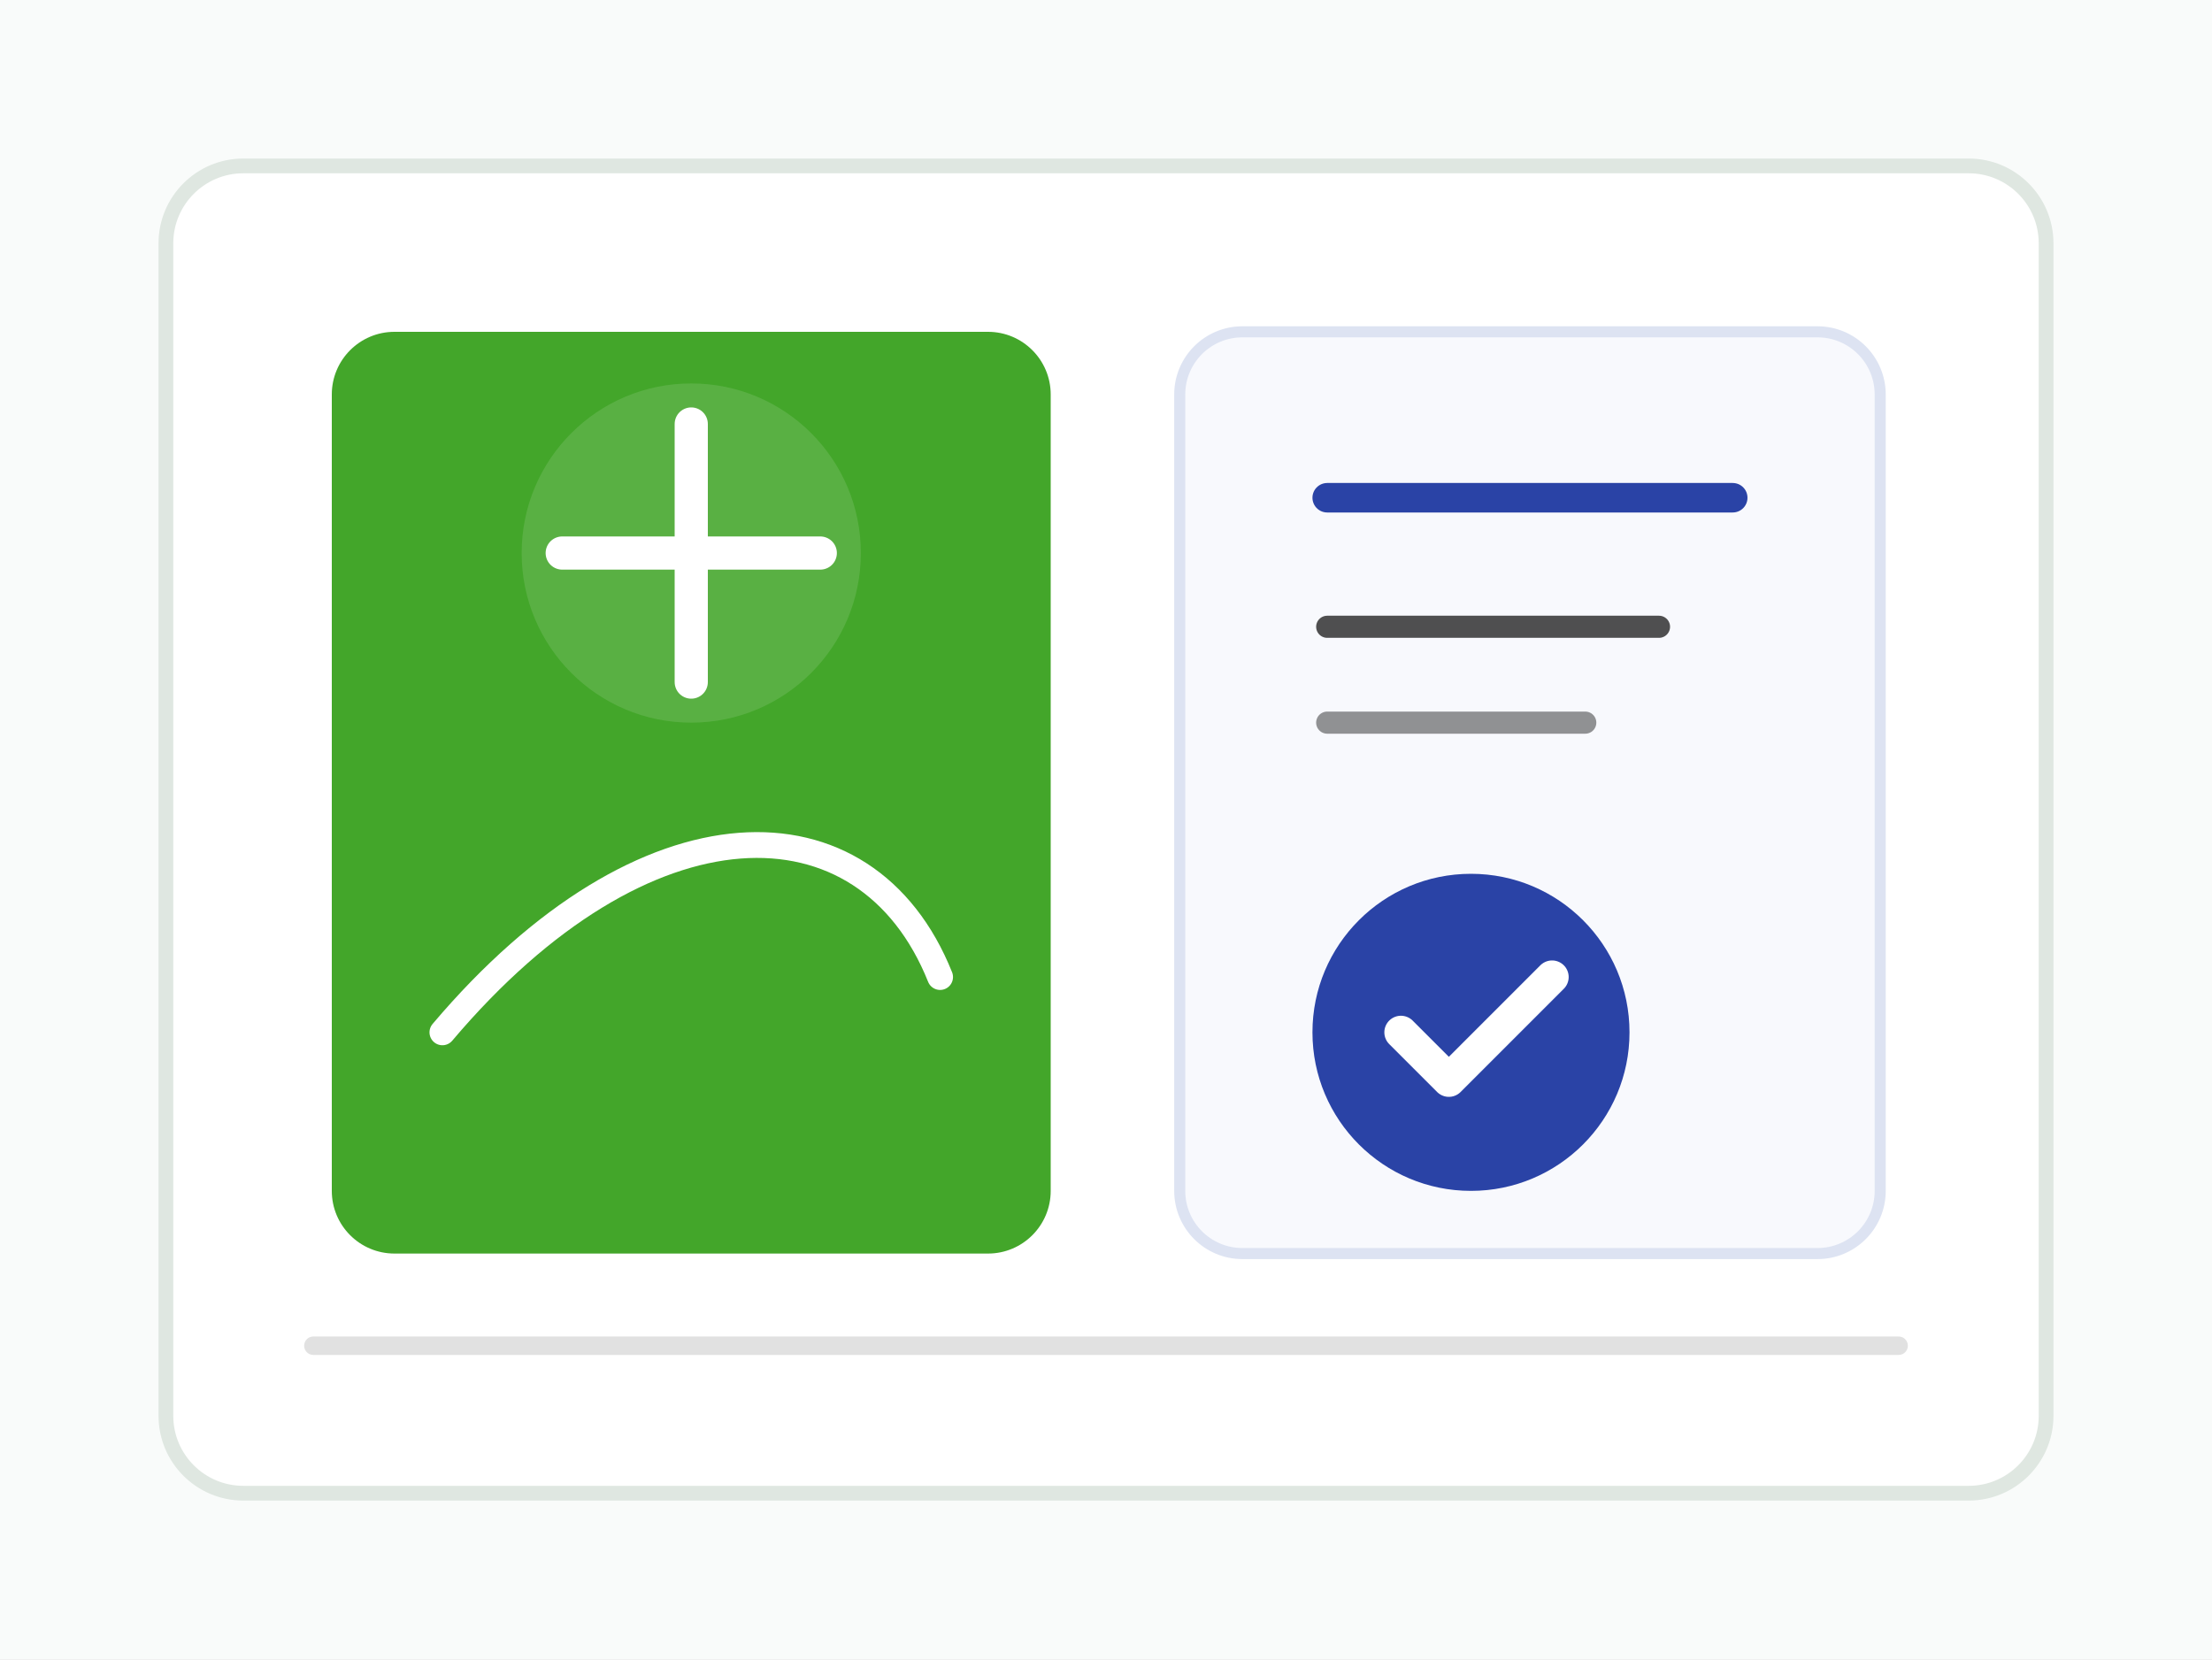
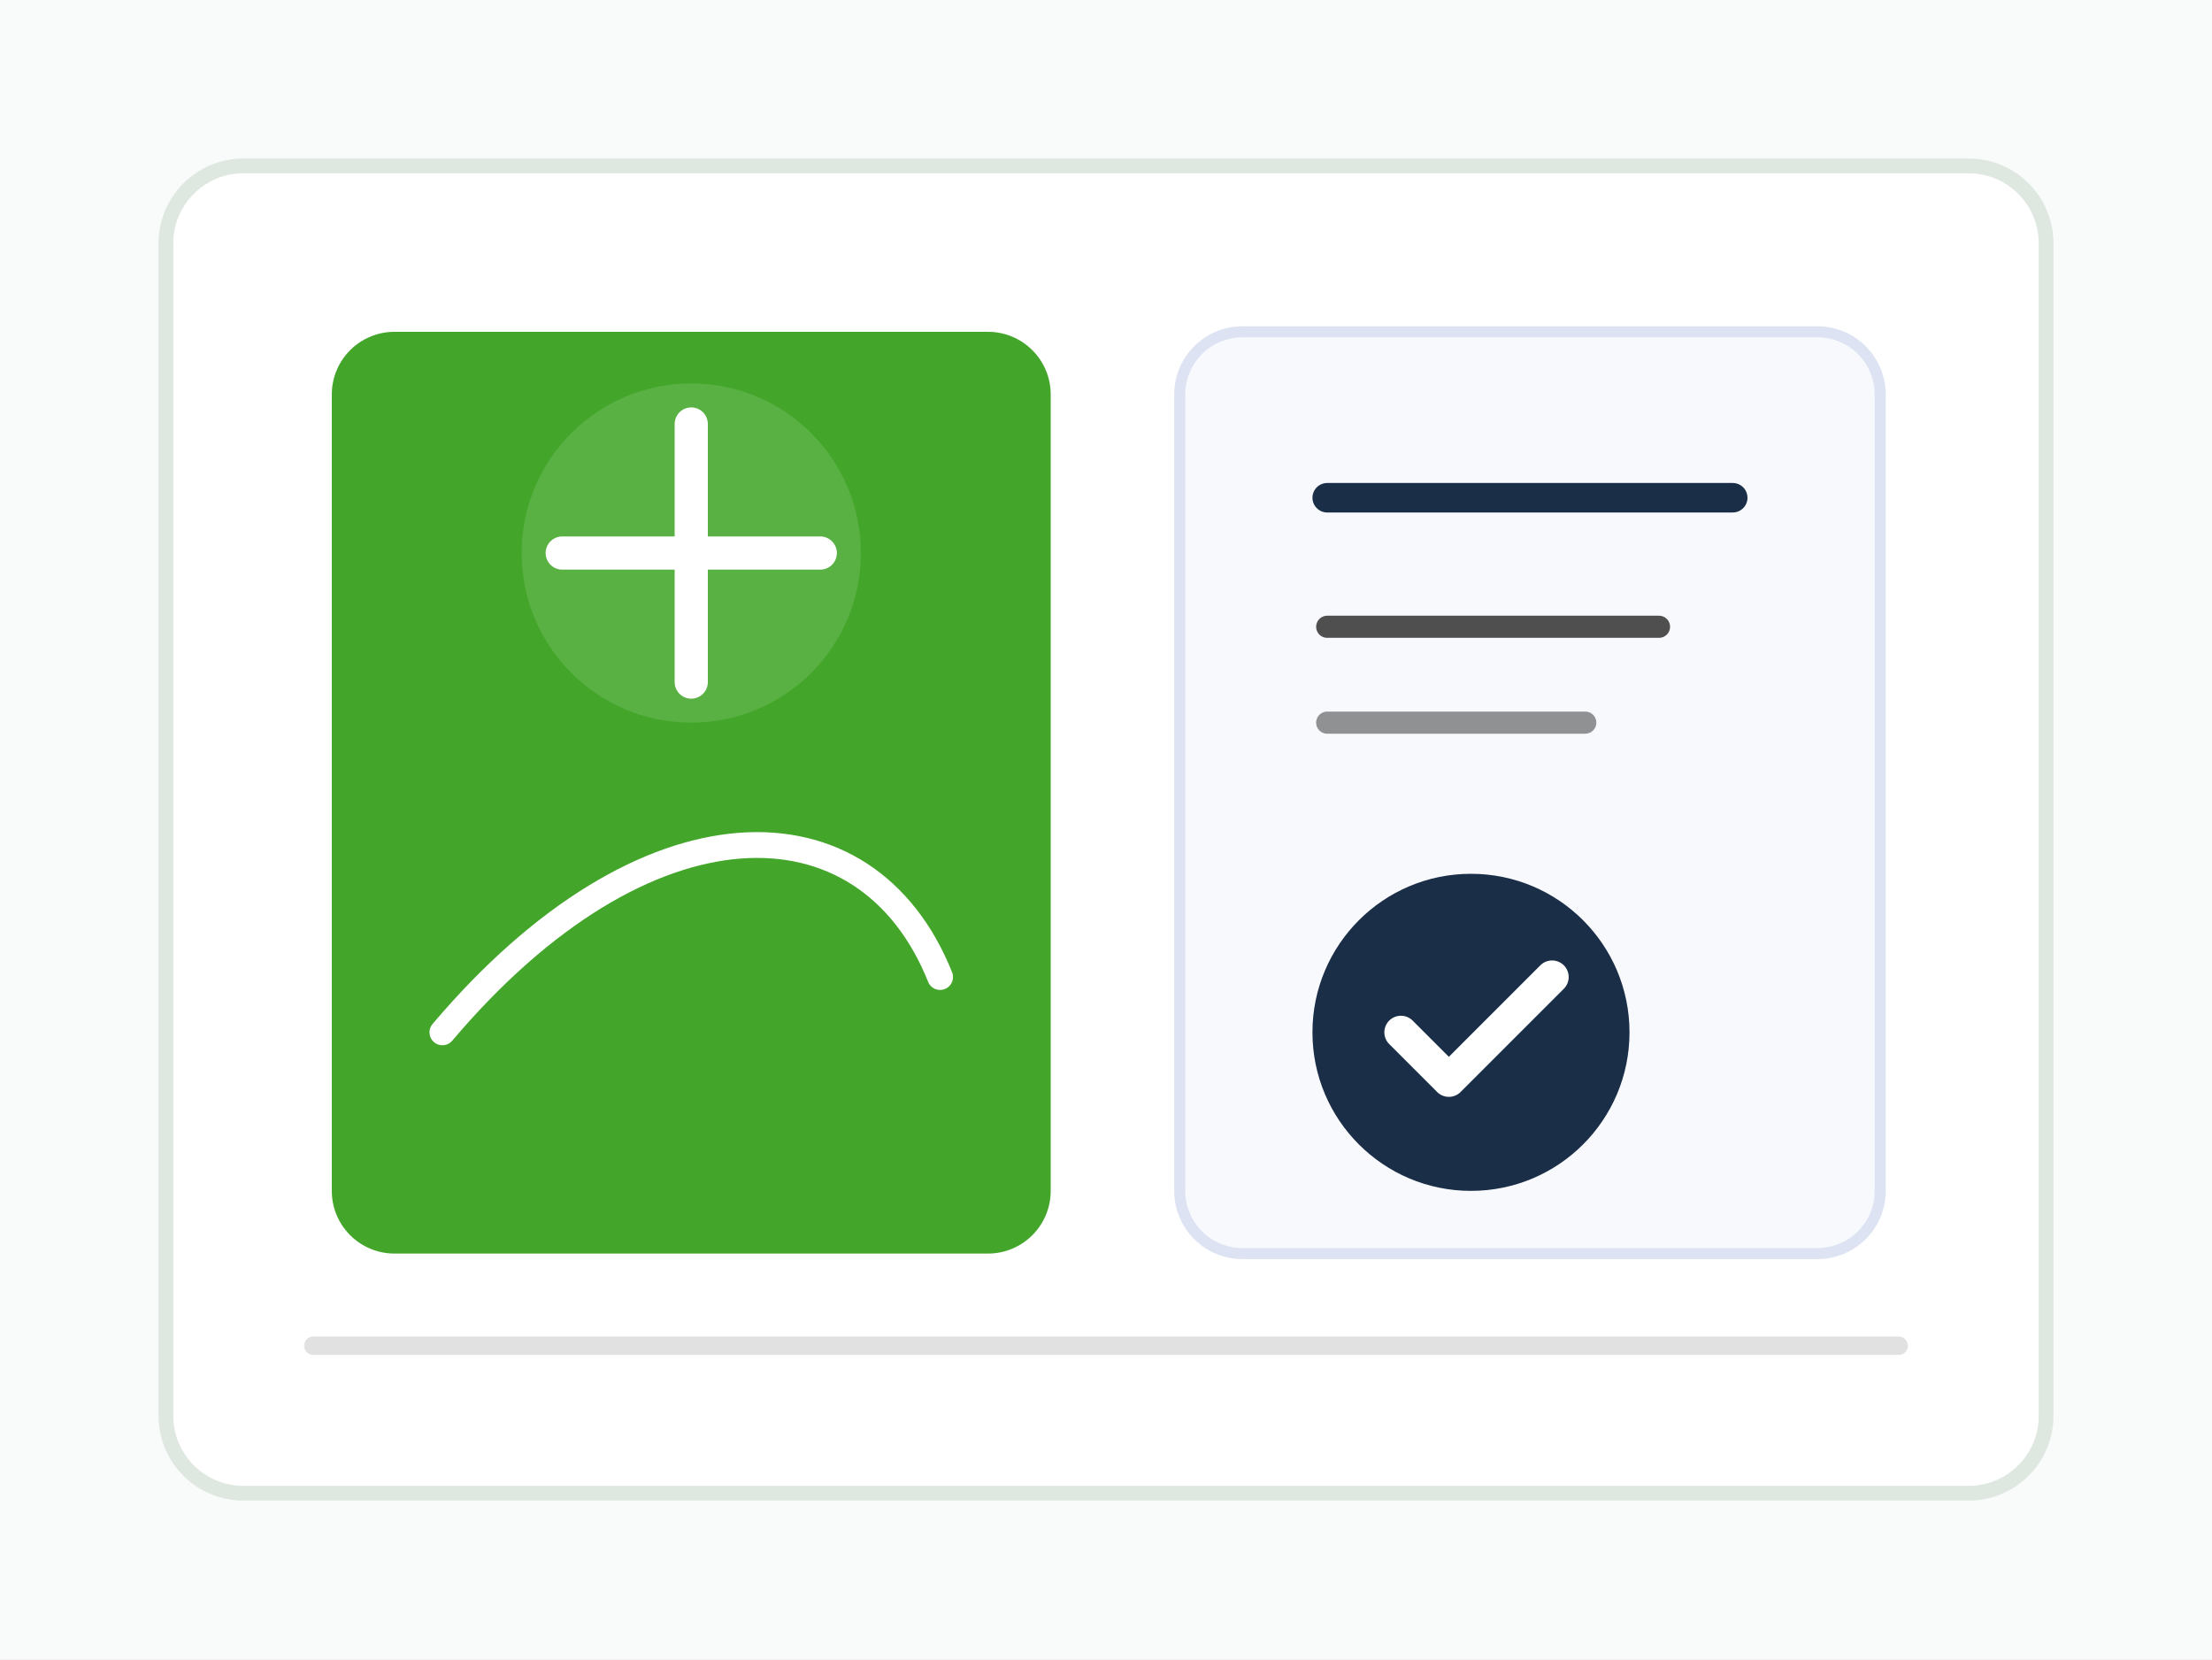
<svg xmlns="http://www.w3.org/2000/svg" width="1200" height="900" viewBox="0 0 1200 900" fill="none">
  <rect width="1200" height="900" fill="#F9FBFA" />
  <rect x="90" y="90" width="1020" height="720" rx="42" fill="white" stroke="#DFE7E1" stroke-width="8" />
  <rect x="180" y="180" width="390" height="500" rx="34" fill="#43A62A" />
  <rect x="640" y="180" width="380" height="500" rx="34" fill="#F8F9FD" stroke="#DDE3F2" stroke-width="6" />
  <circle cx="375" cy="300" r="92" fill="white" fill-opacity="0.12" />
  <path d="M305 300H445" stroke="white" stroke-width="18" stroke-linecap="round" />
  <path d="M375 230V370" stroke="white" stroke-width="18" stroke-linecap="round" />
-   <path d="M720 270H940" stroke="#2A43A6" stroke-width="16" stroke-linecap="round" />
+   <path d="M720 270H940" stroke="#1a2e47" stroke-width="16" stroke-linecap="round" />
  <path d="M720 340H900" stroke="#000000" stroke-opacity="0.68" stroke-width="12" stroke-linecap="round" />
  <path d="M720 392H860" stroke="#000000" stroke-opacity="0.42" stroke-width="12" stroke-linecap="round" />
  <path d="M240 560C350 430 470 430 510 530" stroke="white" stroke-width="14" stroke-linecap="round" />
-   <circle cx="798" cy="560" r="86" fill="#2A43A6" />
+   <circle cx="798" cy="560" r="86" fill="#1a2e47" />
  <path d="M760 560L786 586L842 530" stroke="white" stroke-width="18" stroke-linecap="round" stroke-linejoin="round" />
  <path d="M170 730H1030" stroke="#000000" stroke-width="10" stroke-linecap="round" stroke-opacity="0.12" />
</svg>
